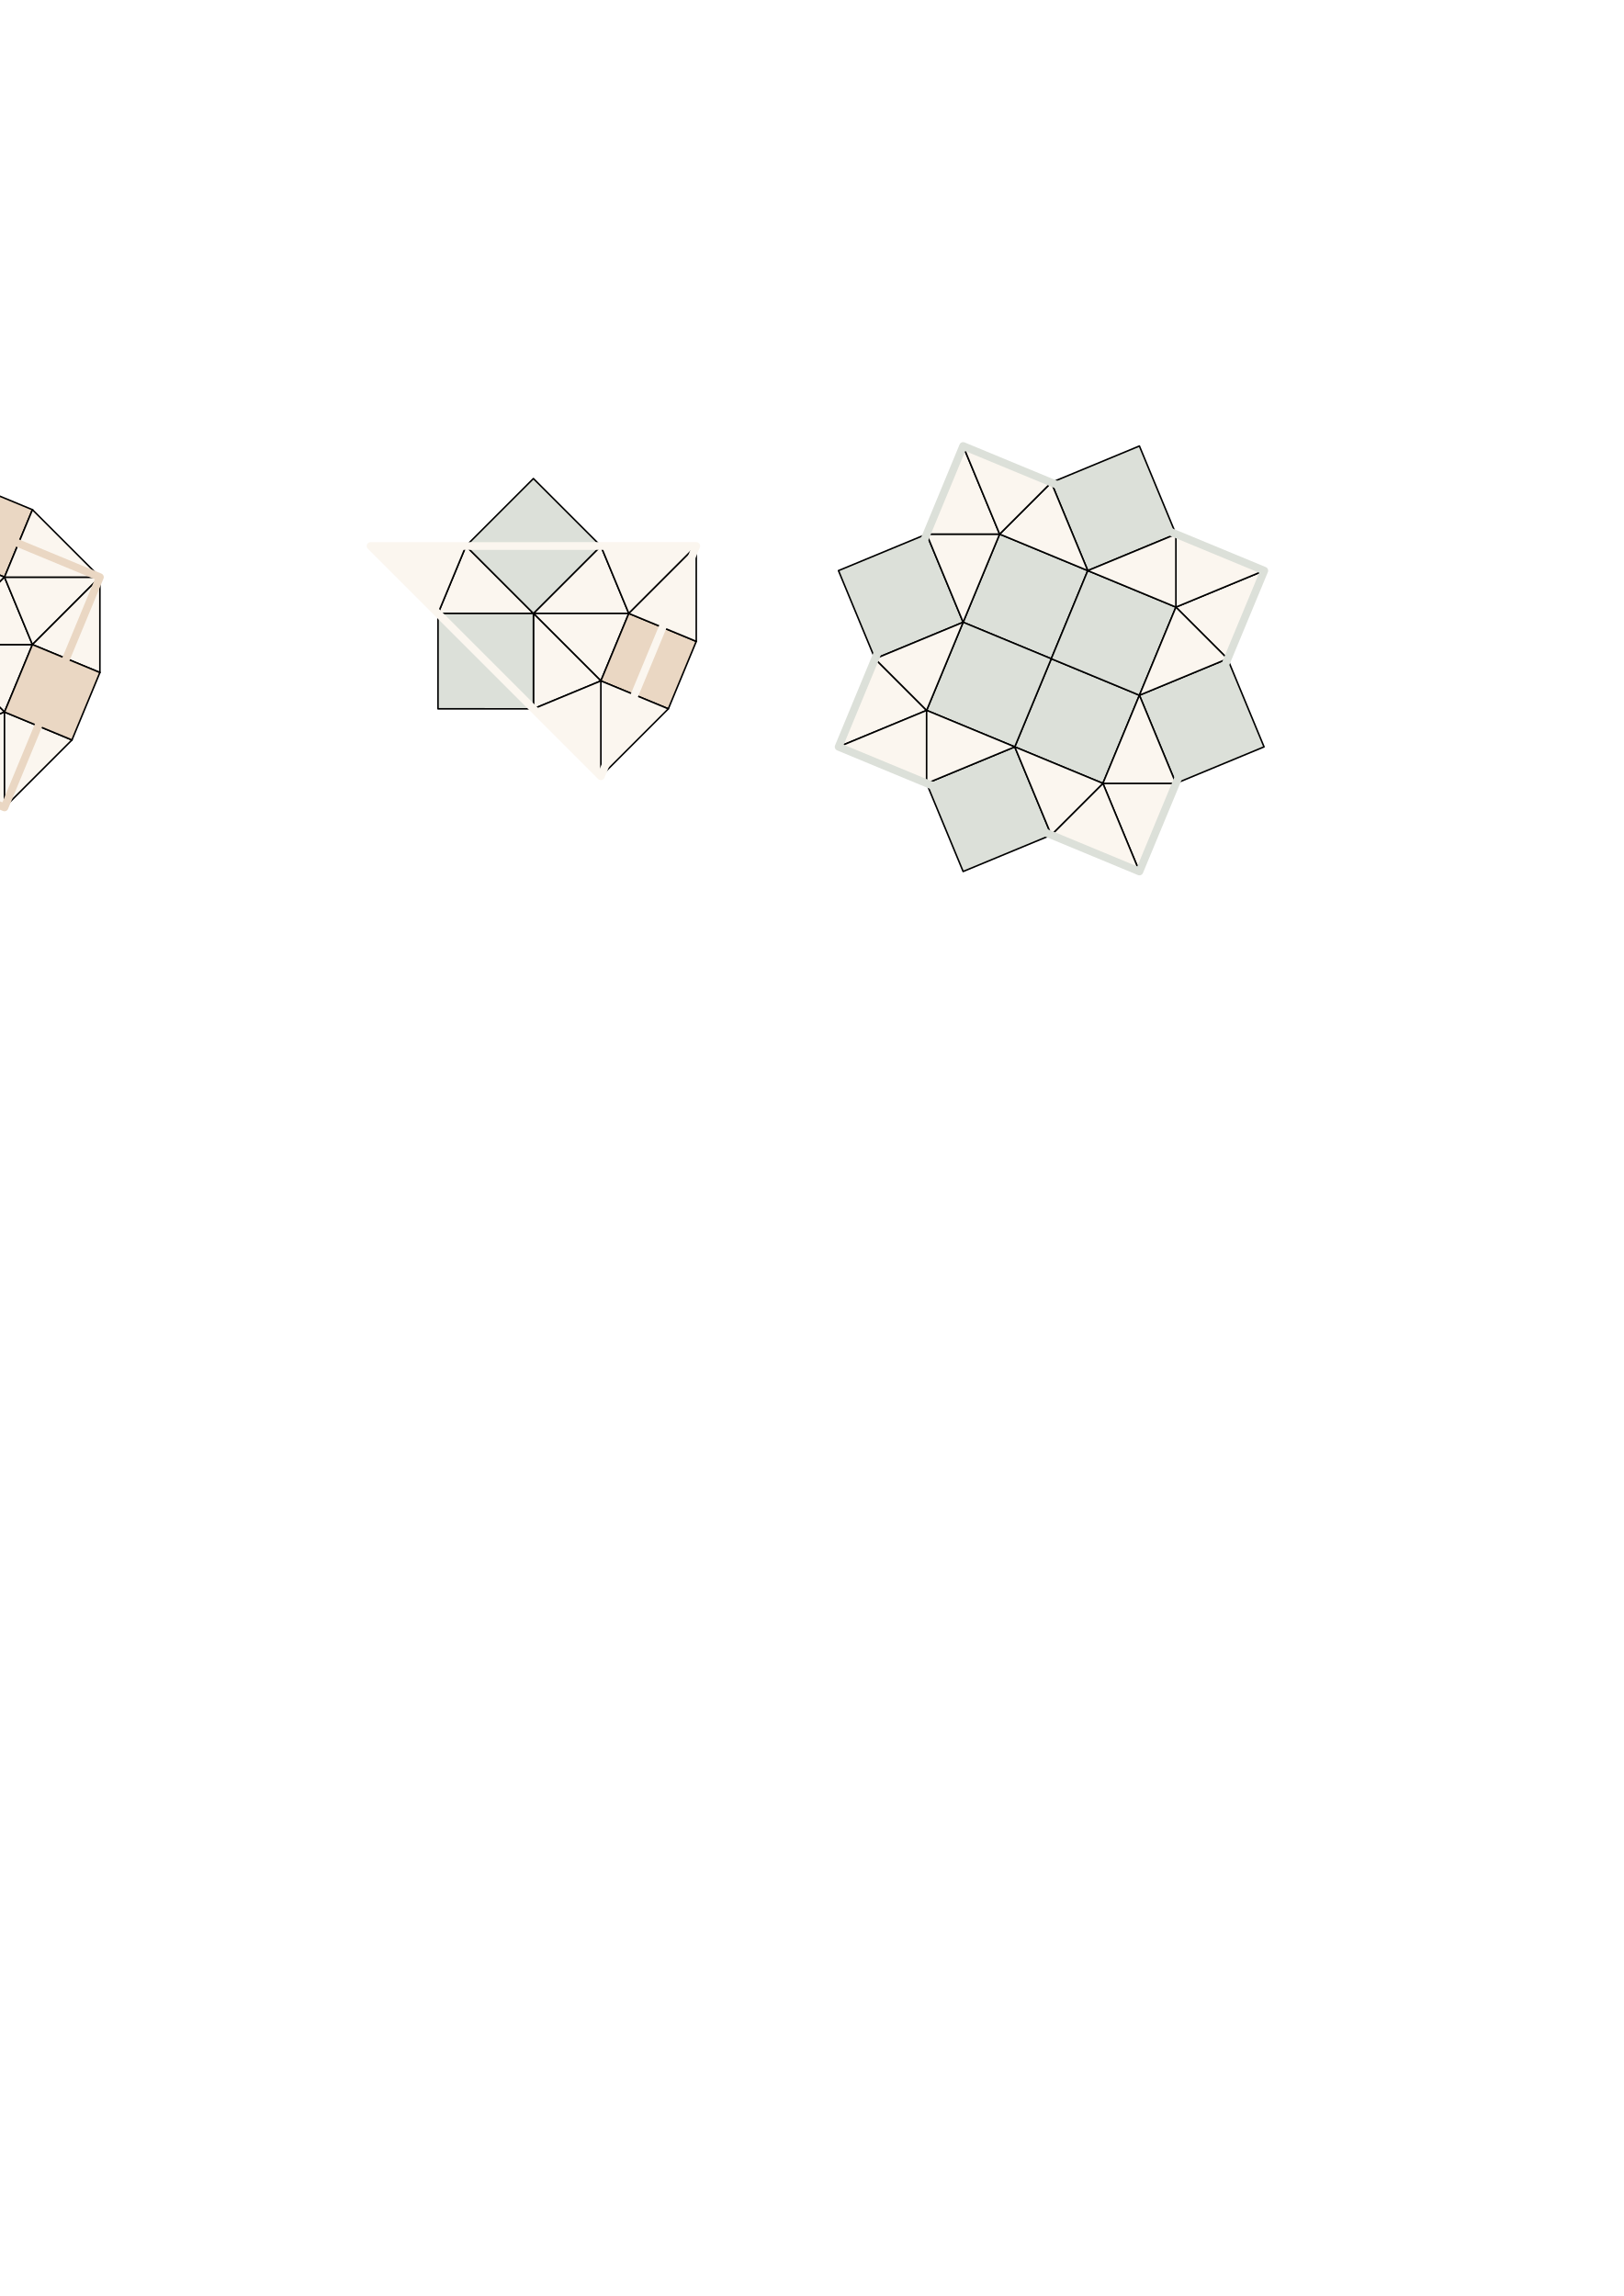
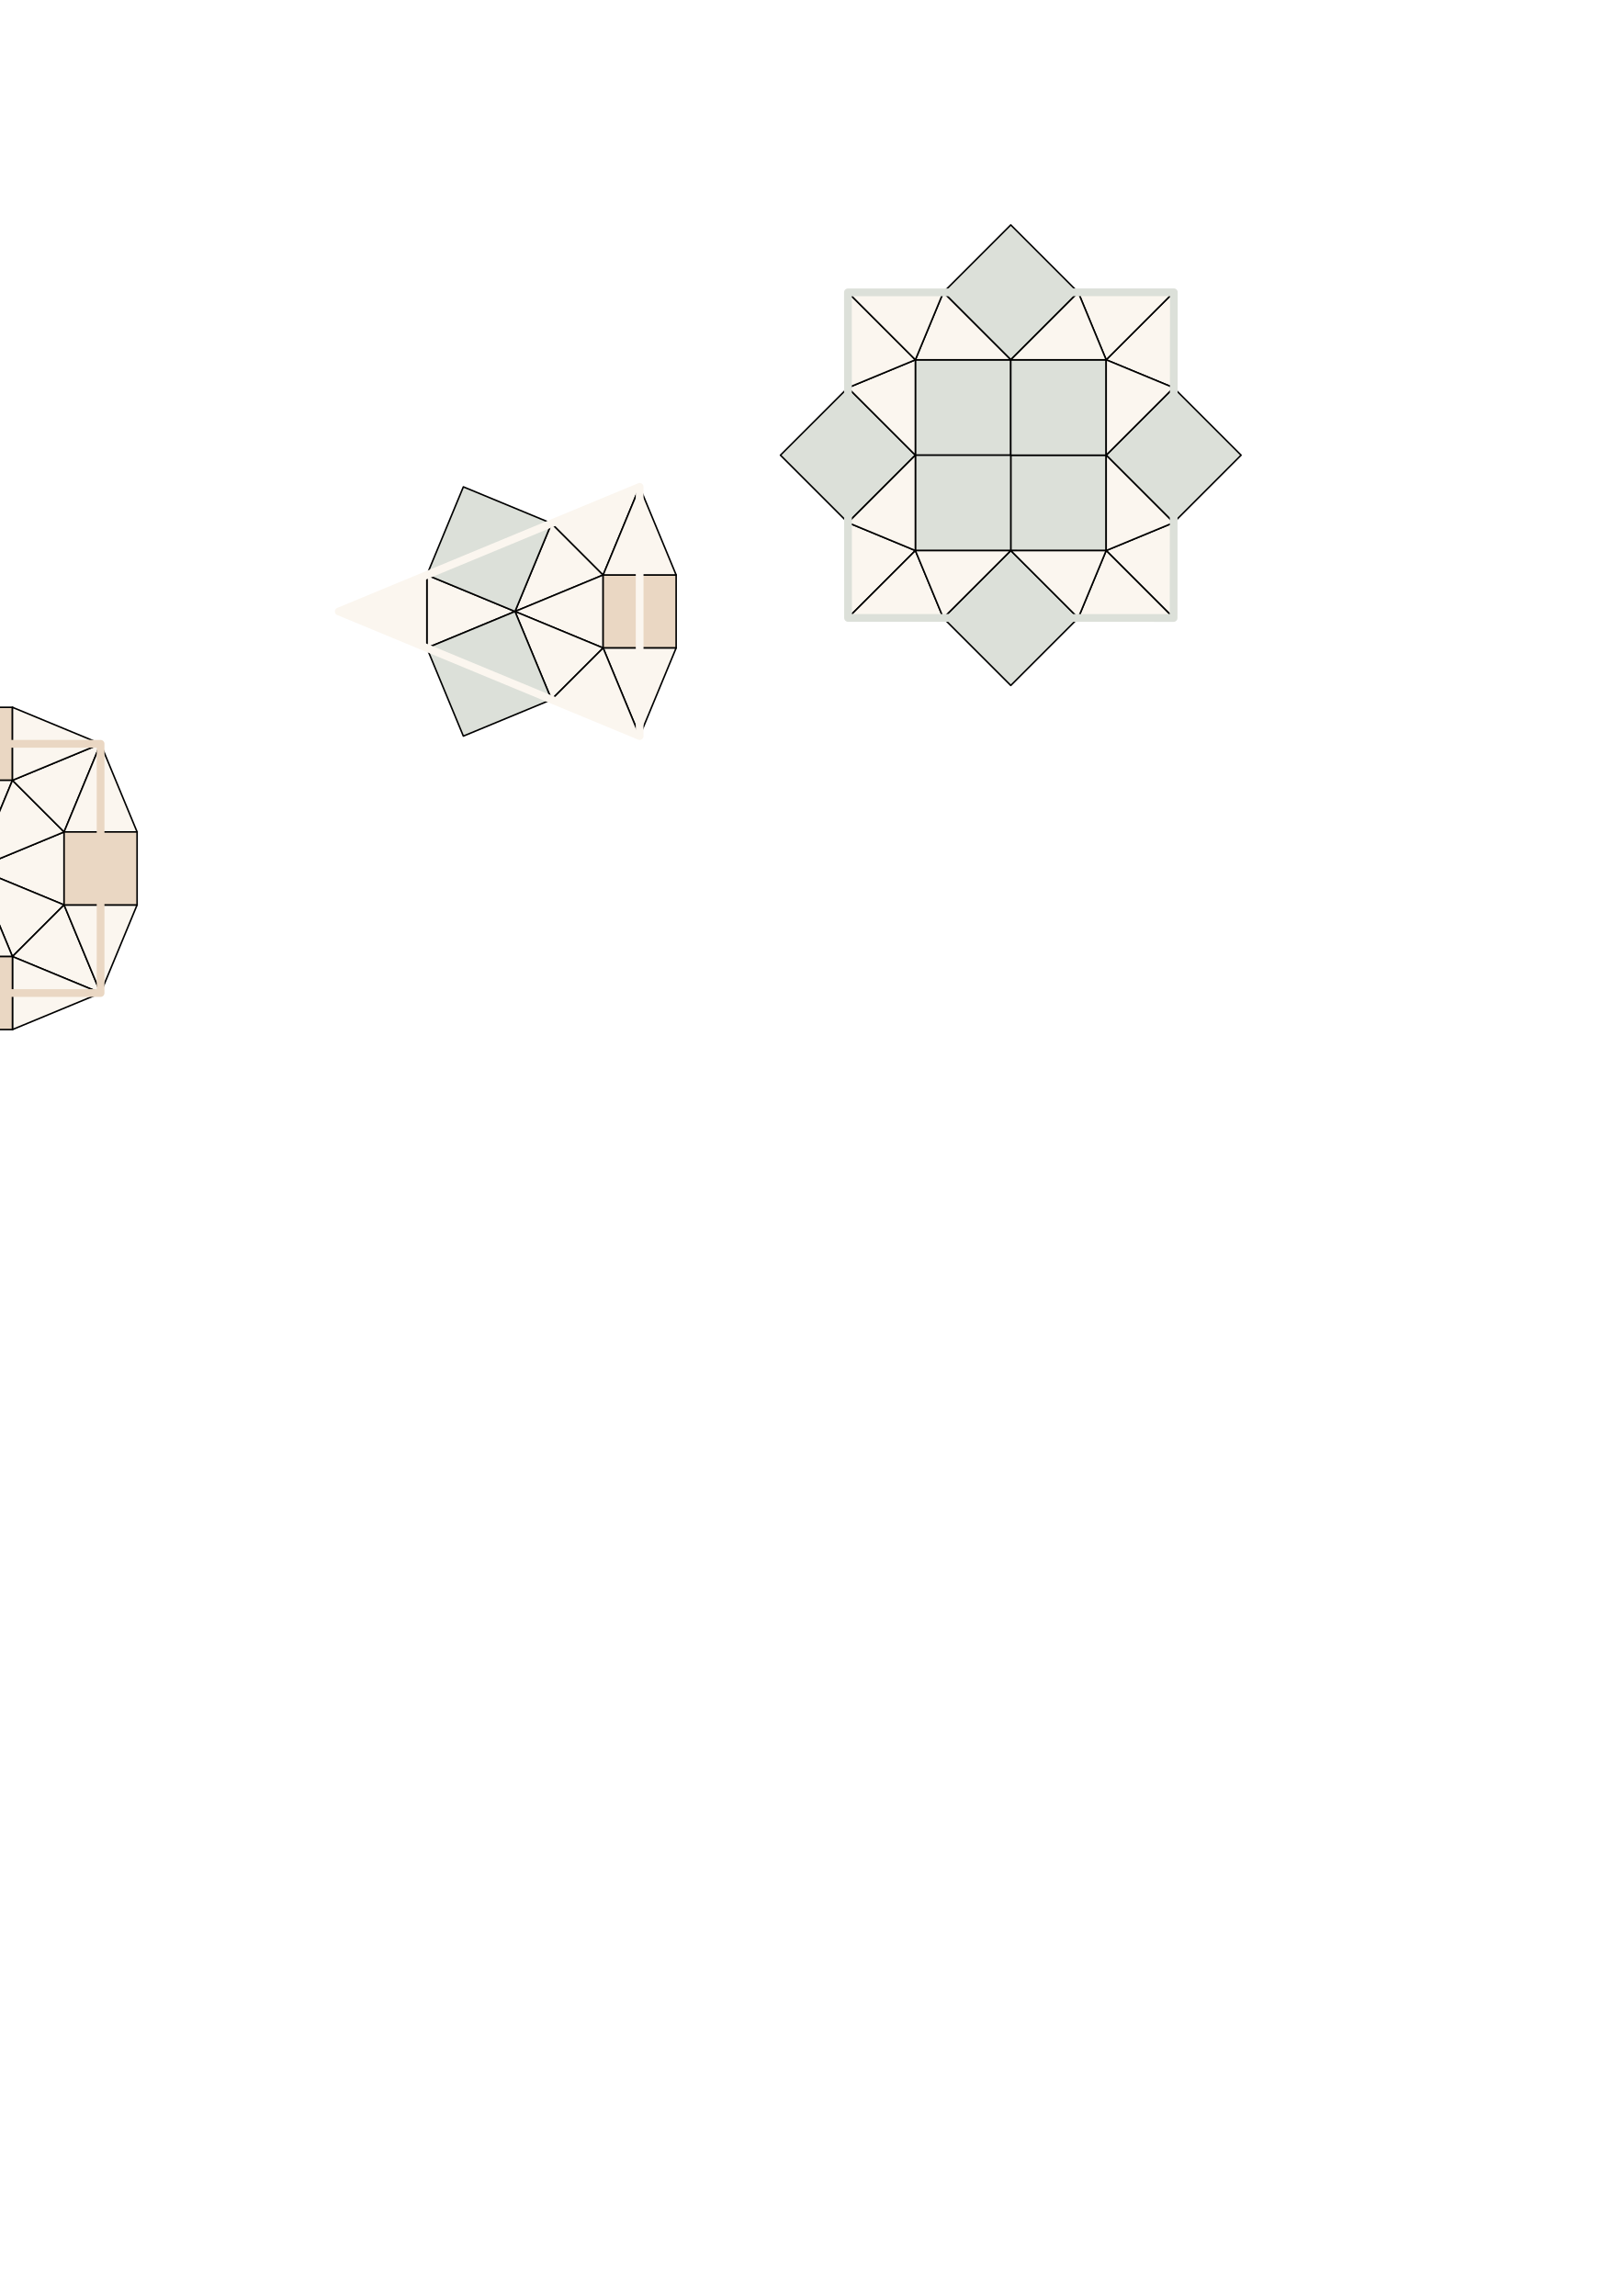
<svg xmlns="http://www.w3.org/2000/svg" width="210mm" height="297mm" viewBox="0 0 210 297" version="1.1" id="svg1" xml:space="preserve">
  <defs id="defs1" />
  <g id="layer1">
-     <g id="g57" transform="matrix(0.9238795,0.3826834,0.3826834,-0.9238795,-32.49914,163.7602)">
+     <g id="g57" transform="matrix(1,0,0,-1,5.145877,195.9171)">
      <path id="rect1048-4-1-9-6-8-0" style="fill:#ead7c3;fill-opacity:1;stroke:#000000;stroke-width:0.2" d="M -12.979,104.423 H -3.536 L -3.536,94.98 H -12.979 Z" />
      <path style="fill:#fbf6ef;fill-opacity:1;stroke:#000000;stroke-width:0.2;stroke-linecap:round;stroke-linejoin:round;stroke-dasharray:none;stroke-opacity:1" d="M 3.141,88.303 V 78.86 L -8.257,83.581 Z" id="path59" />
      <path style="fill:#fbf6ef;fill-opacity:1;stroke:#000000;stroke-width:0.2;stroke-linecap:round;stroke-linejoin:round;stroke-dasharray:none;stroke-opacity:1" d="M -12.979,94.98 H -3.536 L -8.257,83.581 Z" id="path60" />
      <path style="fill:#fbf6ef;fill-opacity:1;stroke:#000000;stroke-width:0.2;stroke-linecap:round;stroke-linejoin:round;stroke-dasharray:none;stroke-opacity:1" d="M -19.656,78.859 V 88.302 L -8.257,83.581 Z" id="path61" />
      <path style="fill:#fbf6ef;fill-opacity:1;stroke:#000000;stroke-width:0.2;stroke-linecap:round;stroke-linejoin:round;stroke-dasharray:none;stroke-opacity:1" d="M -3.536,94.98 3.141,88.303 -8.257,83.581 Z" id="path66" />
      <path style="fill:#fbf6ef;fill-opacity:1;stroke:#000000;stroke-width:0.2;stroke-linecap:round;stroke-linejoin:round;stroke-dasharray:none;stroke-opacity:1" d="M -12.978,72.182 V 62.739 L -24.377,67.461 Z" id="path59-22" />
      <path style="fill:#fbf6ef;fill-opacity:1;stroke:#000000;stroke-width:0.2;stroke-linecap:round;stroke-linejoin:round;stroke-dasharray:none;stroke-opacity:1" d="M -19.656,78.859 -12.979,72.182 -24.377,67.46 Z" id="path66-3" />
      <path style="fill:#fbf6ef;fill-opacity:1;stroke:#000000;stroke-width:0.2;stroke-linecap:round;stroke-linejoin:round;stroke-dasharray:none;stroke-opacity:1" d="M 3.141,88.303 -3.536,94.98 7.863,99.702 Z" id="path67" />
      <path style="fill:#fbf6ef;fill-opacity:1;stroke:#000000;stroke-width:0.2;stroke-linecap:round;stroke-linejoin:round;stroke-dasharray:none;stroke-opacity:1" d="M -12.979,72.182 -19.656,78.859 -8.257,83.581 Z" id="path67-2" />
      <path style="fill:#fbf6ef;fill-opacity:1;stroke:#000000;stroke-width:0.2;stroke-linecap:round;stroke-linejoin:round;stroke-dasharray:none;stroke-opacity:1" d="M -3.536,94.98 -3.536,104.423 7.863,99.702 Z" id="path87" />
      <path style="fill:#fbf6ef;fill-opacity:1;stroke:#000000;stroke-width:0.2;stroke-linecap:round;stroke-linejoin:round;stroke-dasharray:none;stroke-opacity:1" d="M 12.585,88.303 3.141,88.303 7.863,99.702 Z" id="path88" />
      <path style="fill:#fbf6ef;fill-opacity:1;stroke:#000000;stroke-width:0.2;stroke-linecap:round;stroke-linejoin:round;stroke-dasharray:none;stroke-opacity:1" d="M -19.656,88.303 -12.979,94.98 -8.257,83.582 Z" id="path95" />
      <path style="fill:#fbf6ef;fill-opacity:1;stroke:#000000;stroke-width:0.2;stroke-linecap:round;stroke-linejoin:round;stroke-dasharray:none;stroke-opacity:1" d="M 3.142,78.86 -3.536,72.182 -8.257,83.581 Z" id="path123" />
      <path style="fill:#fbf6ef;fill-opacity:1;stroke:#000000;stroke-width:0.2;stroke-linecap:round;stroke-linejoin:round;stroke-dasharray:none;stroke-opacity:1" d="M -12.979,104.423 V 94.98 L -24.378,99.701 Z" id="path59-2" />
      <path style="fill:#fbf6ef;fill-opacity:1;stroke:#000000;stroke-width:0.2;stroke-linecap:round;stroke-linejoin:round;stroke-dasharray:none;stroke-opacity:1" d="M -12.979,94.98 -19.656,88.303 -24.378,99.701 Z" id="path123-7" />
      <path style="fill:#fbf6ef;fill-opacity:1;stroke:#000000;stroke-width:0.2;stroke-linecap:round;stroke-linejoin:round;stroke-dasharray:none;stroke-opacity:1" d="M -3.536,72.182 3.142,78.86 7.863,67.461 Z" id="path128" />
      <path style="fill:#fbf6ef;fill-opacity:1;stroke:#000000;stroke-width:0.2;stroke-linecap:round;stroke-linejoin:round;stroke-dasharray:none;stroke-opacity:1" d="M -3.536,72.182 -12.979,72.182 -8.257,83.581 Z" id="path130" />
      <path style="fill:#fbf6ef;fill-opacity:1;stroke:#000000;stroke-width:0.2;stroke-linecap:round;stroke-linejoin:round;stroke-dasharray:none;stroke-opacity:1" d="M 3.141,78.86 12.585,78.86 7.863,67.461 Z" id="path131" />
      <path style="fill:#fbf6ef;fill-opacity:1;stroke:#000000;stroke-width:0.2;stroke-linecap:round;stroke-linejoin:round;stroke-dasharray:none;stroke-opacity:1" d="M -19.656,88.302 -29.099,88.302 -24.378,99.701 Z" id="path88-2" />
      <path style="fill:#fbf6ef;fill-opacity:1;stroke:#000000;stroke-width:0.2;stroke-linecap:round;stroke-linejoin:round;stroke-dasharray:none;stroke-opacity:1" d="M -29.099,78.859 -19.656,78.859 -24.377,67.46 Z" id="path131-7" />
      <path style="fill:#fbf6ef;fill-opacity:1;stroke:#000000;stroke-width:0.2;stroke-linecap:round;stroke-linejoin:round;stroke-dasharray:none;stroke-opacity:1" d="M -3.535,62.739 V 72.182 L 7.863,67.461 Z" id="path132" />
      <path id="path1" style="fill:#ead7c3;fill-opacity:1;stroke:#000000;stroke-width:0.2" d="M 3.142,88.303 H 12.585 L 12.585,78.86 H 3.142 Z" />
      <path id="path2" style="fill:#ead7c3;fill-opacity:1;stroke:#000000;stroke-width:0.2" d="M -29.099,88.302 H -19.656 V 78.859 H -29.099 Z" />
      <path id="path3" style="fill:#ead7c3;fill-opacity:1;stroke:#000000;stroke-width:0.2" d="M -12.978,72.182 H -3.535 L -3.535,62.739 H -12.978 Z" />
    </g>
-     <g id="g56" transform="rotate(180,153.344,79.71403)">
+     <g id="g56" transform="rotate(157.5,152.2505,62.56997)">
      <path id="rect69-09" style="fill:#dce0d9;fill-opacity:1;stroke:#000000;stroke-width:0.2;stroke-linecap:round;stroke-linejoin:round" d="M 175.444,62.817 170.723,74.215 159.324,69.494 164.046,58.095 Z" />
      <path id="rect79-1" style="fill:#dce0d9;fill-opacity:1;stroke:#000000;stroke-width:0.2;stroke-linecap:round;stroke-linejoin:round" d="M 170.724,74.215 182.122,78.937 177.401,90.336 166.002,85.614 Z" />
      <path id="rect88-9" style="fill:#dce0d9;fill-opacity:1;stroke:#000000;stroke-width:0.2;stroke-linecap:round;stroke-linejoin:round" d="M 170.723,74.215 175.445,62.817 186.843,67.538 182.122,78.937 Z" />
      <path id="rect90" style="fill:#dce0d9;fill-opacity:1;stroke:#000000;stroke-width:0.2;stroke-linecap:round;stroke-linejoin:round" d="M 170.723,97.013 159.325,101.735 154.603,90.336 166.002,85.614 Z" />
      <path id="rect206" style="fill:#dce0d9;fill-opacity:1;stroke:#000000;stroke-width:0.2;stroke-linecap:round;stroke-linejoin:round" d="M 147.925,74.216 143.204,62.817 154.603,58.095 159.324,69.494 Z" />
      <path id="rect218" style="fill:#dce0d9;fill-opacity:1;stroke:#000000;stroke-width:0.2;stroke-linecap:round;stroke-linejoin:round" d="M 170.723,74.216 166.002,85.614 154.603,80.893 159.324,69.494 Z" />
      <path style="fill:#dce0d9;fill-opacity:1;stroke:#000000;stroke-width:0.2;stroke-linecap:round;stroke-linejoin:round;stroke-dasharray:none;stroke-opacity:1" d="M 186.846,58.095 175.445,62.817 170.723,51.418 182.122,46.696 Z" id="path22-9" />
      <path style="fill:#dce0d9;fill-opacity:1;stroke:#000000;stroke-width:0.2;stroke-linecap:round;stroke-linejoin:round;stroke-dasharray:none;stroke-opacity:1" d="M 198.245,85.615 186.844,90.336 182.122,78.937 193.521,74.216 Z" id="path47" />
      <path style="fill:#fbf6ef;fill-opacity:1;stroke:#000000;stroke-width:0.2;stroke-linecap:round;stroke-linejoin:round;stroke-dasharray:none;stroke-opacity:1" d="M 147.925,74.216 154.603,80.893 143.204,85.615 Z" id="path236" />
      <path style="fill:#fbf6ef;fill-opacity:1;stroke:#000000;stroke-width:0.2;stroke-linecap:round;stroke-linejoin:round;stroke-dasharray:none;stroke-opacity:1" d="M 154.603,80.893 147.925,74.216 159.324,69.494 Z" id="path237" />
      <path style="fill:#fbf6ef;fill-opacity:1;stroke:#000000;stroke-width:0.2;stroke-linecap:round;stroke-linejoin:round;stroke-dasharray:none;stroke-opacity:1" d="M 193.521,74.215 186.844,67.538 198.242,62.816 Z" id="path238" />
      <path style="fill:#fbf6ef;fill-opacity:1;stroke:#000000;stroke-width:0.2;stroke-linecap:round;stroke-linejoin:round;stroke-dasharray:none;stroke-opacity:1" d="M 186.844,67.538 193.521,74.215 182.122,78.937 Z" id="path239" />
      <path style="fill:#fbf6ef;fill-opacity:1;stroke:#000000;stroke-width:0.2;stroke-linecap:round;stroke-linejoin:round;stroke-dasharray:none;stroke-opacity:1" d="M 186.843,67.538 186.843,58.095 198.242,62.816 Z" id="path242" />
      <path style="fill:#fbf6ef;fill-opacity:1;stroke:#000000;stroke-width:0.2;stroke-linecap:round;stroke-linejoin:round;stroke-dasharray:none;stroke-opacity:1" d="M 186.844,58.095 186.844,67.538 175.445,62.817 Z" id="path243" />
      <path style="fill:#fbf6ef;fill-opacity:1;stroke:#000000;stroke-width:0.2;stroke-linecap:round;stroke-linejoin:round;stroke-dasharray:none;stroke-opacity:1" d="M 154.603,80.893 154.603,90.336 143.204,85.615 Z" id="path248" />
      <path style="fill:#fbf6ef;fill-opacity:1;stroke:#000000;stroke-width:0.2;stroke-linecap:round;stroke-linejoin:round;stroke-dasharray:none;stroke-opacity:1" d="M 154.603,90.336 154.603,80.893 166.002,85.614 Z" id="path249" />
      <path style="fill:#fbf6ef;fill-opacity:1;stroke:#000000;stroke-width:0.2;stroke-linecap:round;stroke-linejoin:round;stroke-dasharray:none;stroke-opacity:1" d="M 164.046,58.095 154.603,58.095 159.324,46.696 Z" id="path254" />
      <path style="fill:#fbf6ef;fill-opacity:1;stroke:#000000;stroke-width:0.2;stroke-linecap:round;stroke-linejoin:round;stroke-dasharray:none;stroke-opacity:1" d="M 154.603,58.095 164.046,58.095 159.324,69.494 Z" id="path255" />
      <path style="fill:#fbf6ef;fill-opacity:1;stroke:#000000;stroke-width:0.2;stroke-linecap:round;stroke-linejoin:round;stroke-dasharray:none;stroke-opacity:1" d="M 186.844,90.336 177.401,90.336 182.122,78.937 Z" id="path256" />
      <path style="fill:#fbf6ef;fill-opacity:1;stroke:#000000;stroke-width:0.2;stroke-linecap:round;stroke-linejoin:round;stroke-dasharray:none;stroke-opacity:1" d="M 177.401,90.336 186.844,90.336 182.123,101.735 Z" id="path257" />
      <path style="fill:#fbf6ef;fill-opacity:1;stroke:#000000;stroke-width:0.2;stroke-linecap:round;stroke-linejoin:round;stroke-dasharray:none;stroke-opacity:1" d="M 177.401,90.336 170.724,97.013 166.002,85.614 Z" id="path262" />
      <path style="fill:#fbf6ef;fill-opacity:1;stroke:#000000;stroke-width:0.2;stroke-linecap:round;stroke-linejoin:round;stroke-dasharray:none;stroke-opacity:1" d="M 170.724,97.013 177.401,90.336 182.123,101.735 Z" id="path263" />
      <path style="fill:#fbf6ef;fill-opacity:1;stroke:#000000;stroke-width:0.2;stroke-linecap:round;stroke-linejoin:round;stroke-dasharray:none;stroke-opacity:1" d="M 170.723,51.418 164.046,58.095 159.324,46.696 Z" id="path272" />
      <path style="fill:#fbf6ef;fill-opacity:1;stroke:#000000;stroke-width:0.2;stroke-linecap:round;stroke-linejoin:round;stroke-dasharray:none;stroke-opacity:1" d="M 164.046,58.095 170.723,51.418 175.444,62.816 Z" id="path273" />
    </g>
-     <g id="g52" transform="rotate(157.5,176.6908,91.76108)">
+     <g id="g52" transform="rotate(135,182.5597,69.34529)">
      <path style="fill:none;fill-opacity:1;stroke:#dce0d9;stroke-width:1;stroke-linecap:round;stroke-linejoin:round;stroke-dasharray:none;stroke-opacity:1" d="M 181.997,113.382 211.81,83.612 241.577,113.394 211.811,143.183 Z" id="path50" />
    </g>
-     <g id="g53" transform="matrix(0.9238795,0.3826834,0.3826834,-0.9238795,-32.52817,163.53)">
+     <g id="g53" transform="matrix(1,0,0,-1,5.030944,195.7154)">
      <path style="fill:none;fill-opacity:1;stroke:#ead7c3;stroke-width:1;stroke-linecap:round;stroke-linejoin:round;stroke-dasharray:none;stroke-opacity:1" d="M 7.978,99.5 7.978,67.26 -24.263,67.261 -24.263,99.5 Z" id="path48" />
    </g>
-     <g id="g141" transform="rotate(22.5,82.4042,102.848)">
+     <g id="g141" transform="translate(5.588427,-7.178112)">
      <path style="fill:#fbf6ef;fill-opacity:1;stroke:#000000;stroke-width:0.2;stroke-linecap:round;stroke-linejoin:round;stroke-dasharray:none;stroke-opacity:1" d="M 65.739,74.877 72.417,81.554 61.018,86.276 Z" id="path137" />
      <path style="fill:#fbf6ef;fill-opacity:1;stroke:#000000;stroke-width:0.2;stroke-linecap:round;stroke-linejoin:round;stroke-dasharray:none;stroke-opacity:1" d="M 72.417,81.554 72.417,90.997 61.018,86.276 Z" id="path138" />
      <path style="fill:#ead7c3;fill-opacity:1;stroke:#000000;stroke-width:0.2;stroke-linecap:round;stroke-linejoin:round;stroke-dasharray:none;stroke-opacity:1" d="M 81.86,81.554 81.86,90.997 72.417,90.997 72.417,81.554 Z" id="path141" />
      <path style="fill:#fbf6ef;fill-opacity:1;stroke:#000000;stroke-width:0.2;stroke-linecap:round;stroke-linejoin:round;stroke-dasharray:none;stroke-opacity:1" d="M 72.417,90.997 81.86,90.997 77.139,102.396 Z" id="path146" />
      <path style="fill:#fbf6ef;fill-opacity:1;stroke:#000000;stroke-width:0.2;stroke-linecap:round;stroke-linejoin:round;stroke-dasharray:none;stroke-opacity:1" d="M 72.417,81.554 65.739,74.876 77.138,70.155 Z" id="path159" />
      <path style="fill:#fbf6ef;fill-opacity:1;stroke:#000000;stroke-width:0.2;stroke-linecap:round;stroke-linejoin:round;stroke-dasharray:none;stroke-opacity:1" d="M 81.86,81.553 72.417,81.553 77.138,70.155 Z" id="path165" />
      <path style="fill:#fbf6ef;fill-opacity:1;stroke:#000000;stroke-width:0.2;stroke-linecap:round;stroke-linejoin:round;stroke-dasharray:none;stroke-opacity:1" d="M 49.62,90.996 49.62,81.553 61.019,86.275 Z" id="path168" />
      <path style="fill:#fbf6ef;fill-opacity:1;stroke:#000000;stroke-width:0.2;stroke-linecap:round;stroke-linejoin:round;stroke-dasharray:none;stroke-opacity:1" d="M 49.62,81.553 49.62,90.996 38.221,86.275 Z" id="path169" />
      <path style="fill:#fbf6ef;fill-opacity:1;stroke:#000000;stroke-width:0.2;stroke-linecap:round;stroke-linejoin:round;stroke-dasharray:none;stroke-opacity:1" d="M 72.417,90.997 65.74,97.674 61.018,86.276 Z" id="path177" />
      <path style="fill:#fbf6ef;fill-opacity:1;stroke:#000000;stroke-width:0.2;stroke-linecap:round;stroke-linejoin:round;stroke-dasharray:none;stroke-opacity:1" d="M 65.74,97.674 72.417,90.997 77.139,102.395 Z" id="path178" />
      <path style="fill:#dce0d9;fill-opacity:1;stroke:#000000;stroke-width:0.2;stroke-linecap:round;stroke-linejoin:round;stroke-dasharray:none;stroke-opacity:1" d="M 61.019,86.275 65.741,97.674 54.34,102.395 49.62,90.996 Z" id="path217" />
      <path style="fill:#dce0d9;fill-opacity:1;stroke:#000000;stroke-width:0.2;stroke-linecap:round;stroke-linejoin:round;stroke-dasharray:none;stroke-opacity:1" d="M 54.341,70.155 65.741,74.876 61.018,86.276 49.62,81.553 Z" id="path219" />
    </g>
-     <g id="g144" transform="rotate(-90,83.39766,83.17589)">
+     <g id="g144" transform="rotate(-112.5,80.3651,80.81879)">
      <path style="fill:none;fill-opacity:1;stroke:#fbf6ef;stroke-width:1;stroke-linecap:round;stroke-linejoin:round;stroke-dasharray:none;stroke-opacity:1" d="M 95.947,89.831 66.159,77.492 95.945,47.705 Z" id="path144" />
    </g>
  </g>
</svg>
